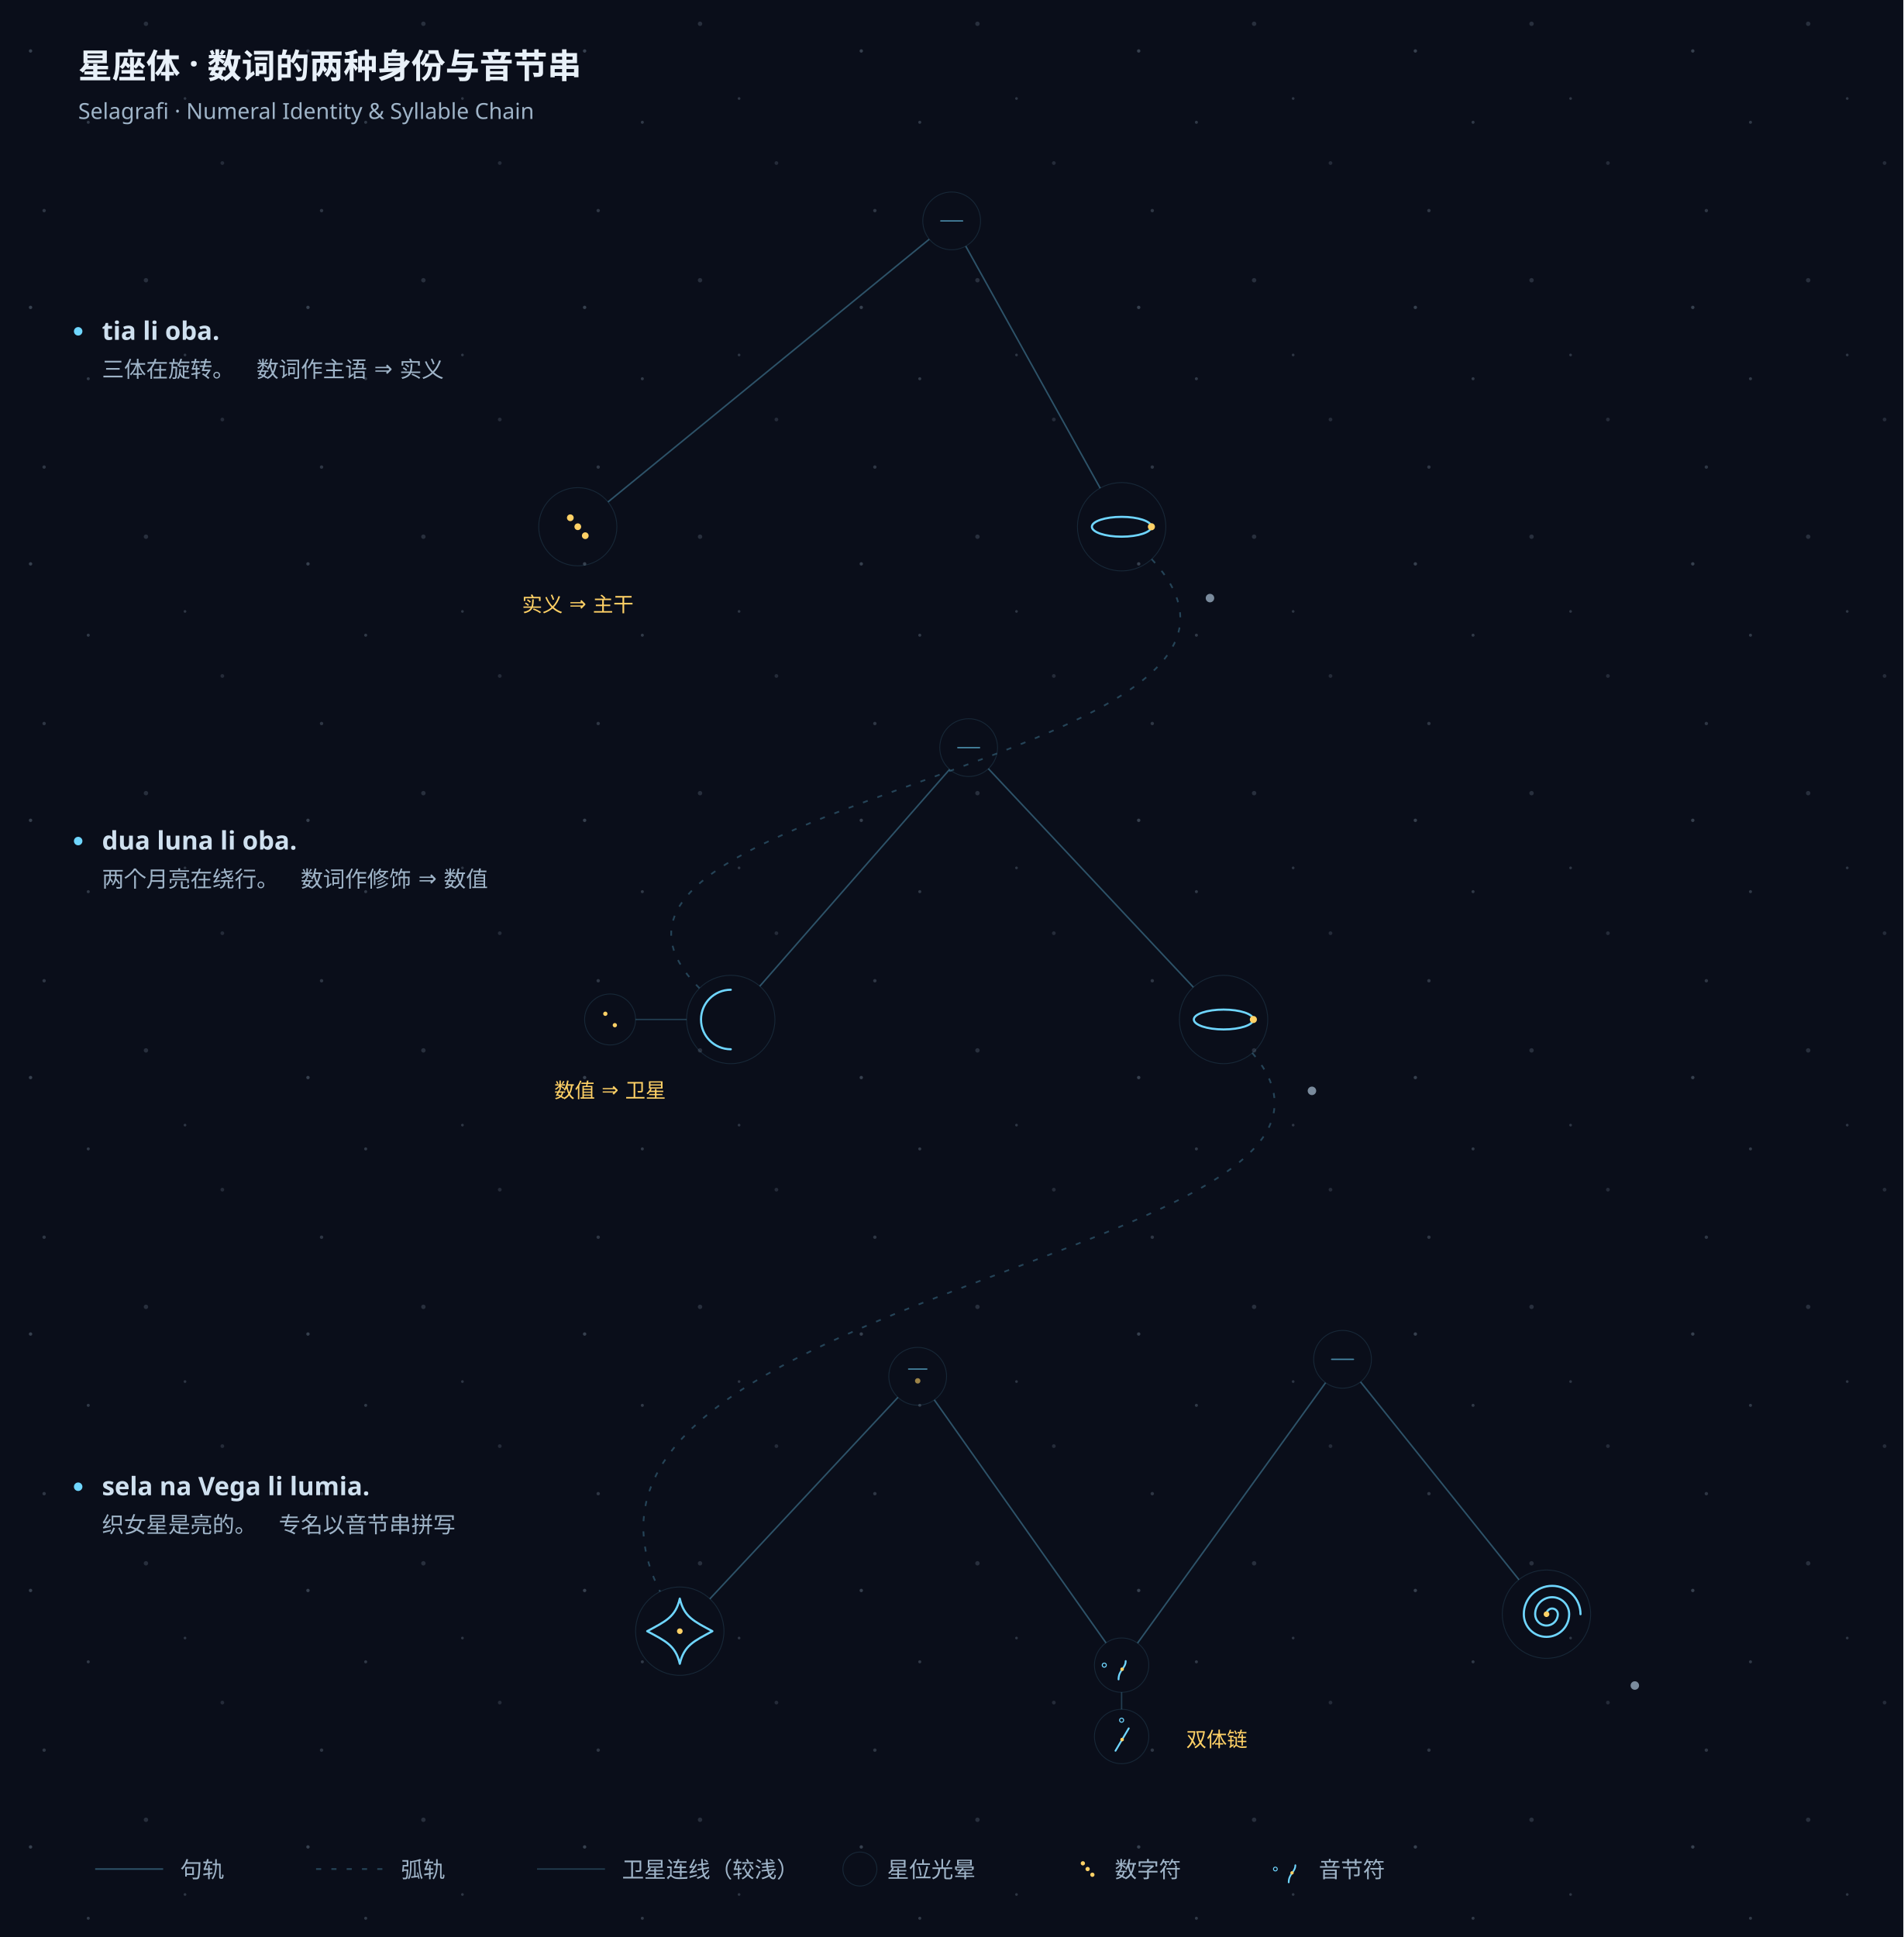
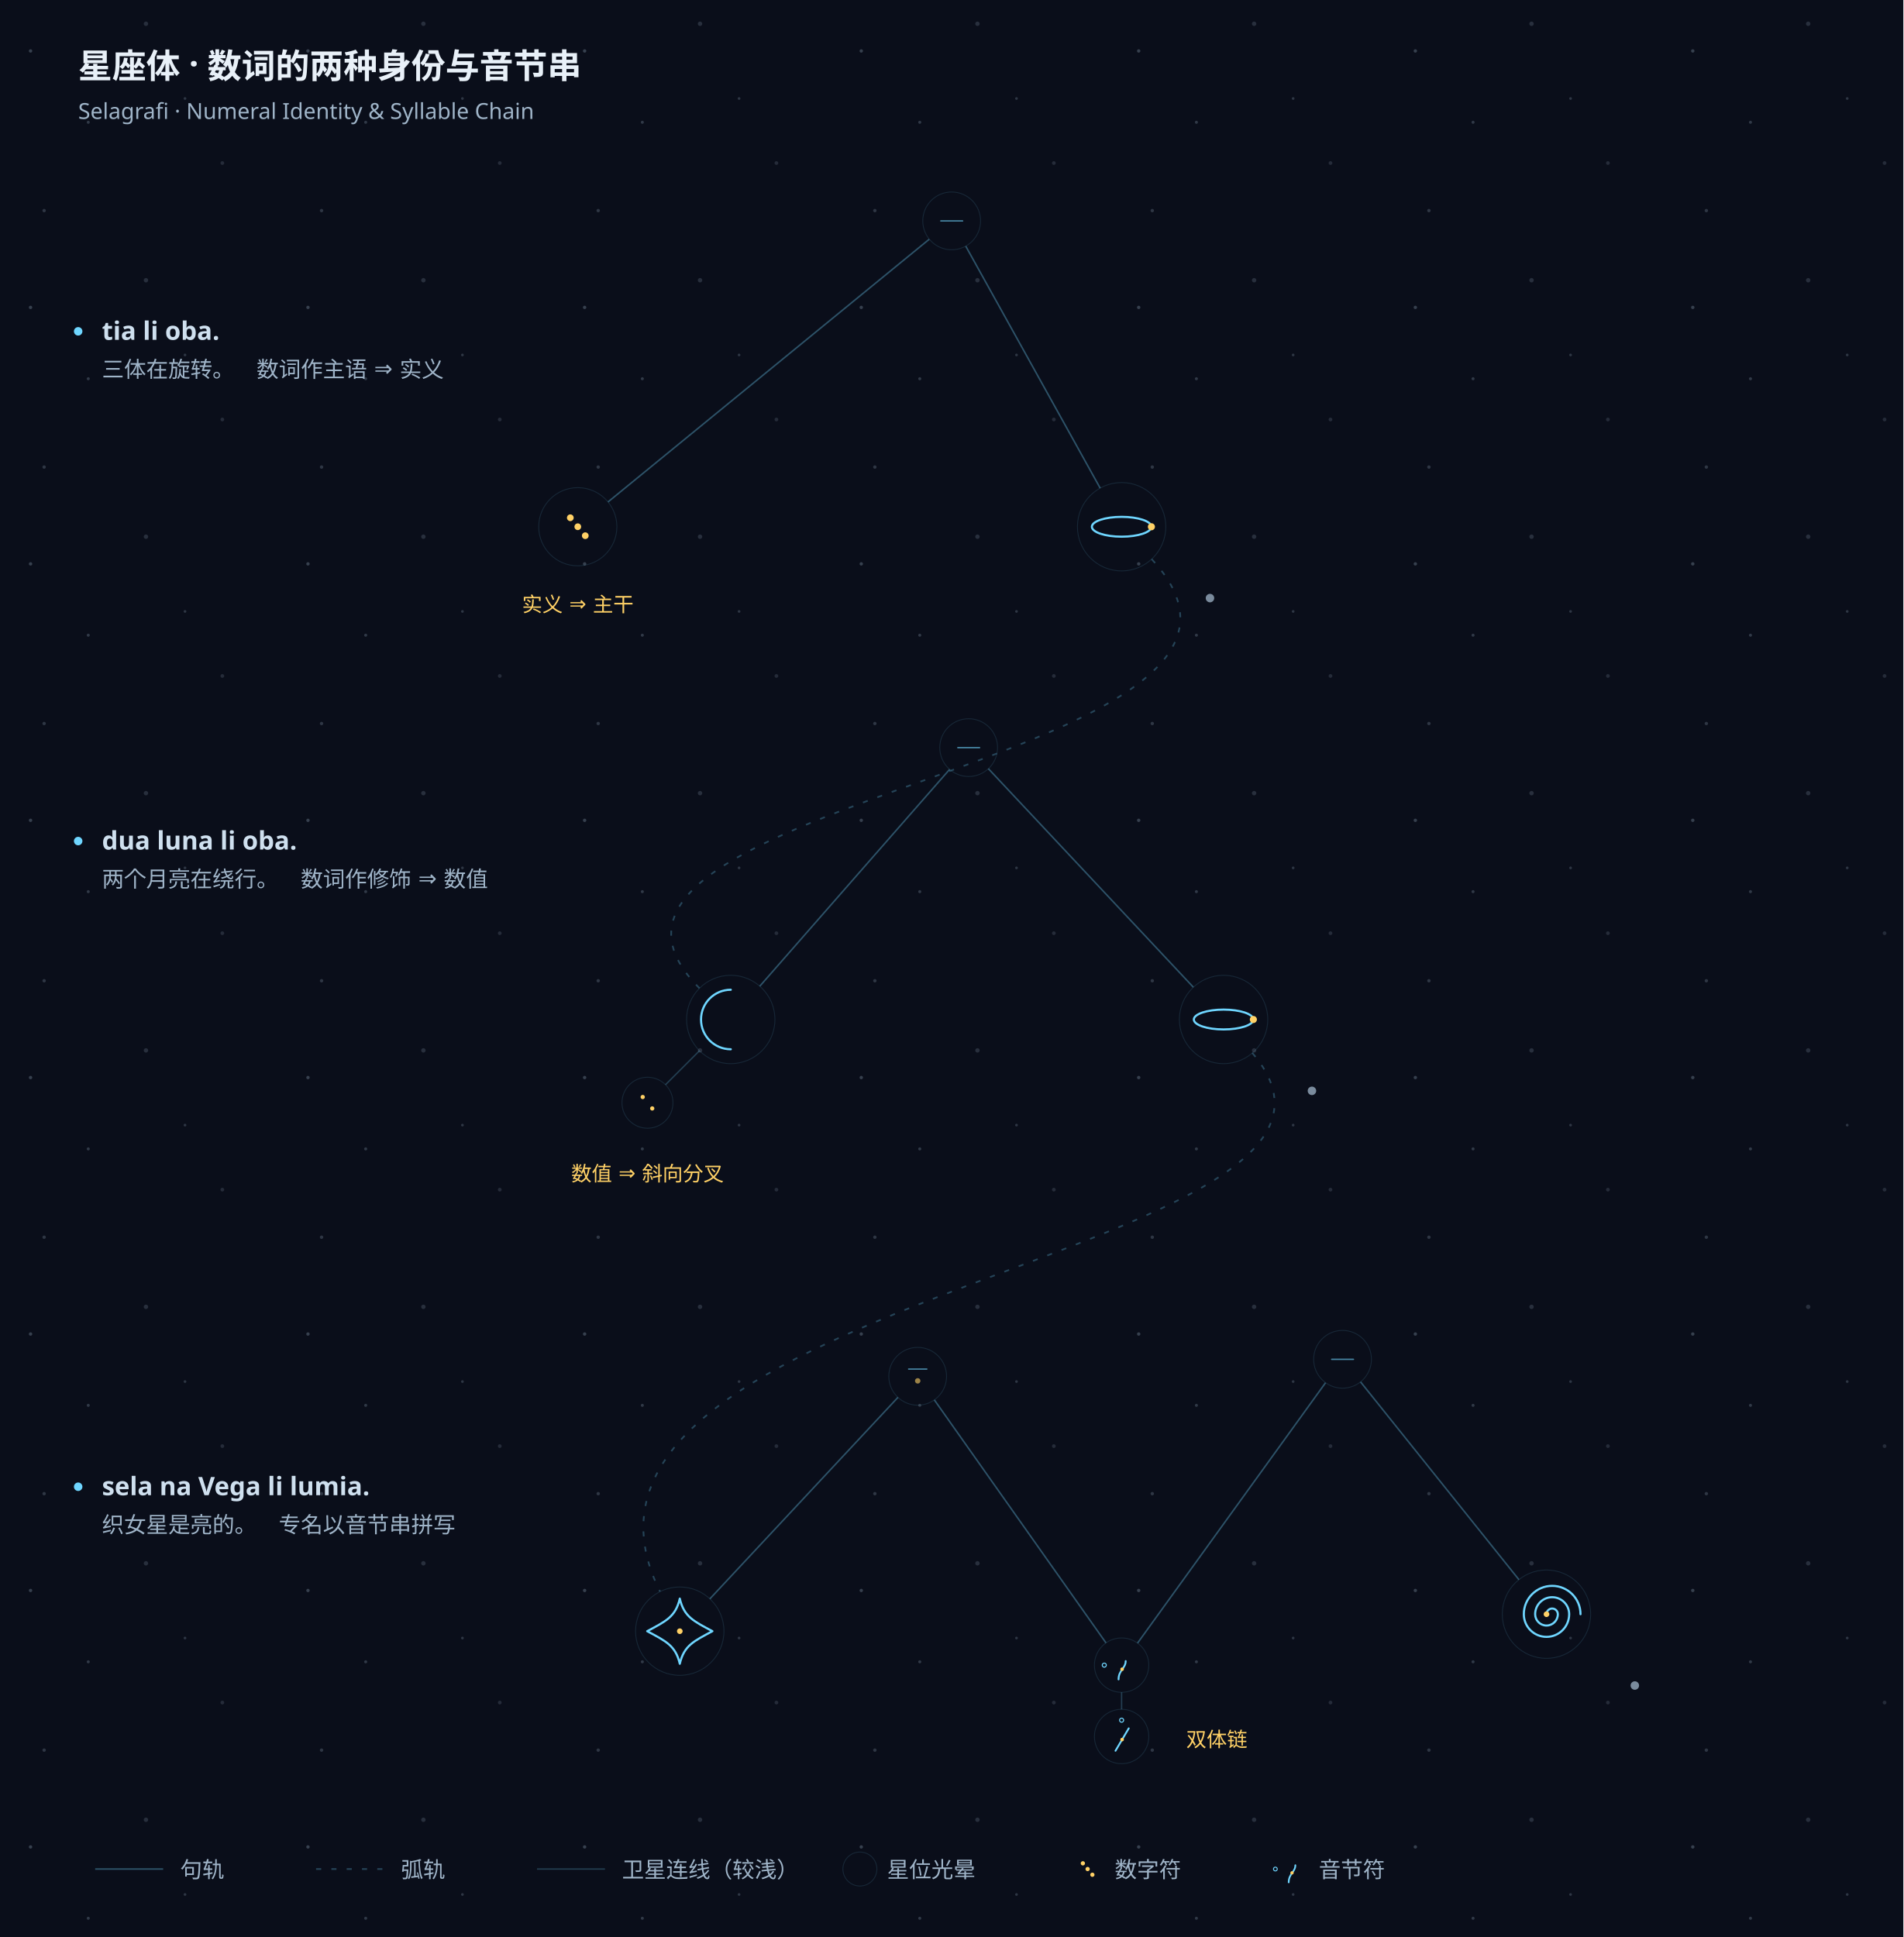
<svg xmlns="http://www.w3.org/2000/svg" viewBox="0 0 1120 1140" width="1120" height="1140">
  <style>
    .s{fill:none;stroke:#6fd6ff;stroke-width:3;stroke-linecap:round;stroke-linejoin:round}
    .y{fill:none;stroke:#6fd6ff;stroke-width:3.6;stroke-linecap:round;stroke-linejoin:round}
    .d{fill:#ffd166;stroke:none}
    .v{fill:none;stroke:#6fd6ff;stroke-width:2}
    .halo{fill:none;stroke:#6fd6ff;stroke-width:.5;opacity:.13}
    .track{fill:none;stroke:#6fd6ff;stroke-width:.9;opacity:.34}
    .arc{fill:none;stroke:#6fd6ff;stroke-width:1;opacity:.27;stroke-dasharray:3 6}
    .bond{fill:none;stroke:#6fd6ff;stroke-width:.8;opacity:.24}
    .fall{fill:#9fb4c8;stroke:none;opacity:.75}
    .t{fill:#e8f0f8;font-family:sans-serif;font-size:20px;font-weight:bold}
    .sub{fill:#9fb4c8;font-family:sans-serif;font-size:13px}
    .cap{fill:#cfe0ef;font-family:sans-serif;font-size:15px;font-weight:bold}
    .capz{fill:#9fb4c8;font-family:sans-serif;font-size:13px}
    .lg{fill:#9fb4c8;font-family:sans-serif;font-size:13px}
    .an{fill:#ffd166;font-family:sans-serif;font-size:12px;text-anchor:middle}
  </style>
  <defs>
    <pattern id="sky" width="163" height="151" patternUnits="userSpaceOnUse">
      <circle cx="18" cy="30" r="1" fill="#9fb4c8" opacity=".30" />
      <circle cx="86" cy="14" r="1.3" fill="#9fb4c8" opacity=".20" />
      <circle cx="52" cy="72" r=".9" fill="#9fb4c8" opacity=".26" />
      <circle cx="131" cy="96" r="1.1" fill="#9fb4c8" opacity=".18" />
      <circle cx="26" cy="124" r="1" fill="#9fb4c8" opacity=".24" />
      <circle cx="109" cy="58" r=".8" fill="#9fb4c8" opacity=".24" />
    </pattern>
    <g id="sela">
      <path class="s" d="M60 14 C66 40 80 46 106 60 C80 74 66 80 60 106 C54 80 40 74 14 60 C40 46 54 40 60 14 Z" />
      <circle class="d" cx="60" cy="60" r="4" />
    </g>
    <g id="oba">
      <ellipse class="s" cx="60" cy="60" rx="42" ry="14" />
      <circle class="d" cx="102" cy="60" r="5" />
    </g>
    <g id="lumia">
      <path class="s" d="M60 60 A8 8 0 0 1 76 60 A16 16 0 0 1 44 60 A24 24 0 0 1 92 60 A32 32 0 0 1 28 60 A40 40 0 0 1 108 60" />
      <circle class="d" cx="60" cy="60" r="4" />
    </g>
    <g id="li">
      <path class="s" d="M36 60 H84" />
    </g>
    <g id="luna">
      <path class="s" d="M60 18 A42 42 0 1 0 60 102 A34 34 0 1 1 60 18 Z" />
    </g>
    <g id="na">
      <circle class="d" cx="60" cy="70" r="6" />
      <path class="s" d="M40 44 H80" />
    </g>
    <g id="num2">
      <circle class="d" cx="40" cy="38" r="4.5" />
      <circle class="d" cx="60" cy="62" r="4.5" />
    </g>
    <g id="num3">
      <circle class="d" cx="40" cy="38" r="4.5" />
      <circle class="d" cx="50" cy="50" r="4.5" />
      <circle class="d" cx="60" cy="62" r="4.5" />
    </g>
    <g id="ve">
      <path class="y" d="M44 78 C44 60 58 56 58 42" />
      <circle class="d" cx="51" cy="58" r="3.5" />
      <circle class="v" cx="16" cy="50" r="4" />
    </g>
    <g id="ga">
      <path class="y" d="M38 78 L64 34" />
      <circle class="d" cx="51" cy="56" r="3.5" />
      <circle class="v" cx="50" cy="18" r="4" />
    </g>
  </defs>
  <rect width="1120" height="1140" fill="#0a0e1a" />
  <rect width="1120" height="1140" fill="url(#sky)" />
  <path class="arc" d="M677.7 329.1 C 790 450, 300 470, 411.6 581.6" />
  <path class="arc" d="M736.9 619.7 C 840 740, 300 760, 388.4 936.7" />
  <path class="track" d="M357.8 295.4 L546.8 140.8 M568.3 144.9 L647.4 287.3" />
  <path class="track" d="M447.1 580.4 L558.8 452.8 M581.6 452.4 L702.2 581" />
  <path class="track" d="M417.7 941 L528.4 822.4 M549.8 823.9 L650.8 966.9 M669.4 967 L780 813.8 M800.6 813.3 L893.8 929.7" />
  <circle class="halo" cx="340" cy="310" r="23" />
  <circle class="halo" cx="560" cy="130" r="17" />
  <circle class="halo" cx="660" cy="310" r="26" />
  <circle class="halo" cx="430" cy="600" r="26" />
-   <circle class="halo" cx="359" cy="600" r="15" />
+   <circle class="halo" cx="381" cy="649" r="15" />
  <circle class="halo" cx="570" cy="440" r="17" />
  <circle class="halo" cx="720" cy="600" r="26" />
  <circle class="halo" cx="400" cy="960" r="26" />
  <circle class="halo" cx="540" cy="810" r="17" />
  <circle class="halo" cx="660" cy="980" r="16" />
  <circle class="halo" cx="660" cy="1022" r="16" />
  <circle class="halo" cx="790" cy="800" r="17" />
  <circle class="halo" cx="910" cy="950" r="26" />
  <g transform="translate(318,288) scale(.44)">
    <use href="#num3" />
  </g>
  <text x="340" y="360" class="an">实义 ⇒ 主干</text>
  <g transform="translate(544,114) scale(.267)" opacity=".6">
    <use href="#li" />
  </g>
  <g transform="translate(635,285) scale(.417)">
    <use href="#oba" />
  </g>
  <circle class="fall" cx="712" cy="352" r="2.5" />
  <g transform="translate(405,575) scale(.417)">
    <use href="#luna" />
  </g>
-   <g transform="translate(345,586) scale(.28)">
+   <g transform="translate(367,635) scale(.28)">
    <use href="#num2" />
  </g>
-   <path class="bond" d="M374 600 L404 600" />
-   <text x="359" y="646" class="an">数值 ⇒ 卫星</text>
+   <path class="bond" d="M411.6 618.4 L391.6 638.4" />
+   <text x="381" y="695" class="an">数值 ⇒ 斜向分叉</text>
  <g transform="translate(554,424) scale(.267)" opacity=".6">
    <use href="#li" />
  </g>
  <g transform="translate(695,575) scale(.417)">
    <use href="#oba" />
  </g>
  <circle class="fall" cx="772" cy="642" r="2.5" />
  <g transform="translate(375,935) scale(.417)">
    <use href="#sela" />
  </g>
  <g transform="translate(524,794) scale(.267)" opacity=".6">
    <use href="#na" />
  </g>
  <g transform="translate(645,965) scale(.30)">
    <use href="#ve" />
  </g>
  <path class="bond" d="M660 996 L660 1006" />
  <g transform="translate(645,1007) scale(.30)">
    <use href="#ga" />
  </g>
  <text x="716" y="1028" class="an">双体链</text>
  <g transform="translate(774,784) scale(.267)" opacity=".6">
    <use href="#li" />
  </g>
  <g transform="translate(885,925) scale(.417)">
    <use href="#lumia" />
  </g>
  <circle class="fall" cx="962" cy="992" r="2.5" />
  <text x="46" y="46" class="t">星座体 · 数词的两种身份与音节串</text>
  <text x="46" y="70" class="sub">Selagrafi · Numeral Identity &amp; Syllable Chain</text>
  <circle cx="46" cy="195" r="2.5" fill="#6fd6ff" />
  <text x="60" y="200" class="cap">tia li oba.</text>
  <text x="60" y="222" class="capz">三体在旋转。　数词作主语 ⇒ 实义</text>
  <circle cx="46" cy="495" r="2.5" fill="#6fd6ff" />
  <text x="60" y="500" class="cap">dua luna li oba.</text>
  <text x="60" y="522" class="capz">两个月亮在绕行。　数词作修饰 ⇒ 数值</text>
  <circle cx="46" cy="875" r="2.5" fill="#6fd6ff" />
  <text x="60" y="880" class="cap">sela na Vega li lumia.</text>
  <text x="60" y="902" class="capz">织女星是亮的。　专名以音节串拼写</text>
  <path class="track" d="M56 1100 H96" />
  <text x="106" y="1105" class="lg">句轨</text>
  <path class="arc" d="M186 1100 H226" />
  <text x="236" y="1105" class="lg">弧轨</text>
  <path class="bond" d="M316 1100 H356" />
  <text x="366" y="1105" class="lg">卫星连线（较浅）</text>
  <circle class="halo" cx="506" cy="1100" r="10" />
  <text x="522" y="1105" class="lg">星位光晕</text>
  <g transform="translate(626,1086) scale(.28)">
    <use href="#num3" />
  </g>
  <text x="656" y="1105" class="lg">数字符</text>
  <g transform="translate(746,1086) scale(.28)">
    <use href="#ve" />
  </g>
  <text x="776" y="1105" class="lg">音节符</text>
</svg>
